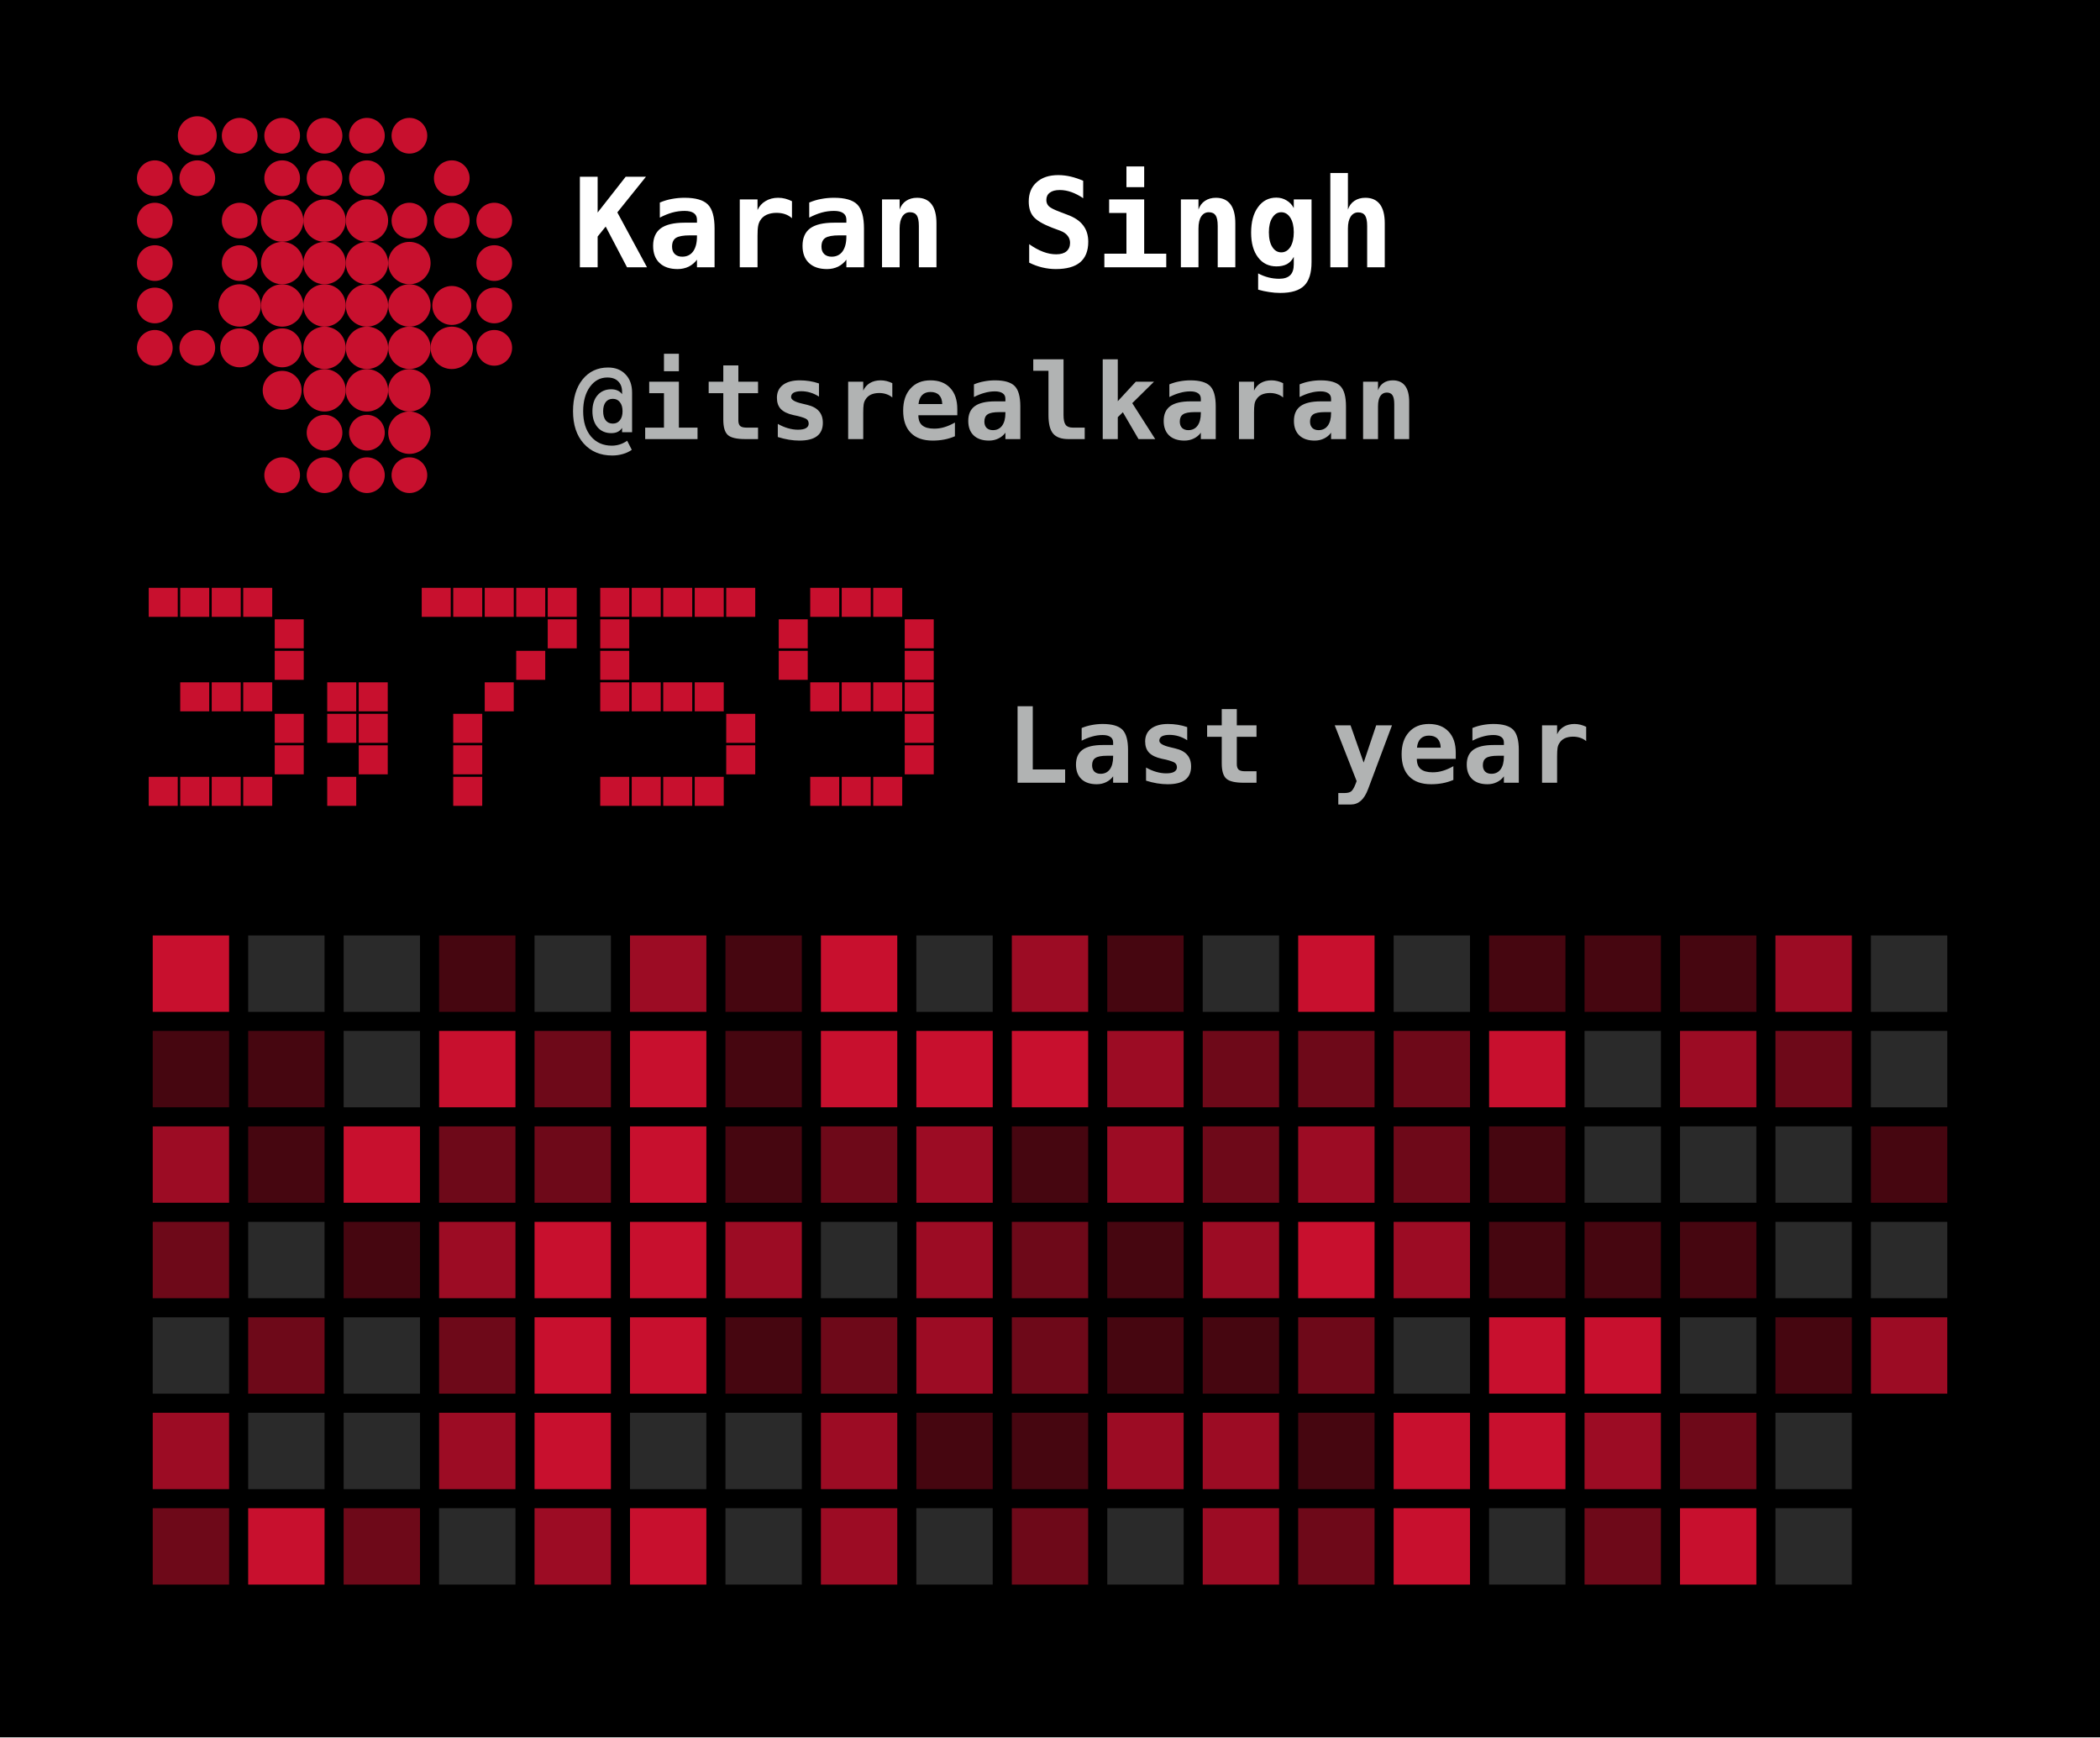
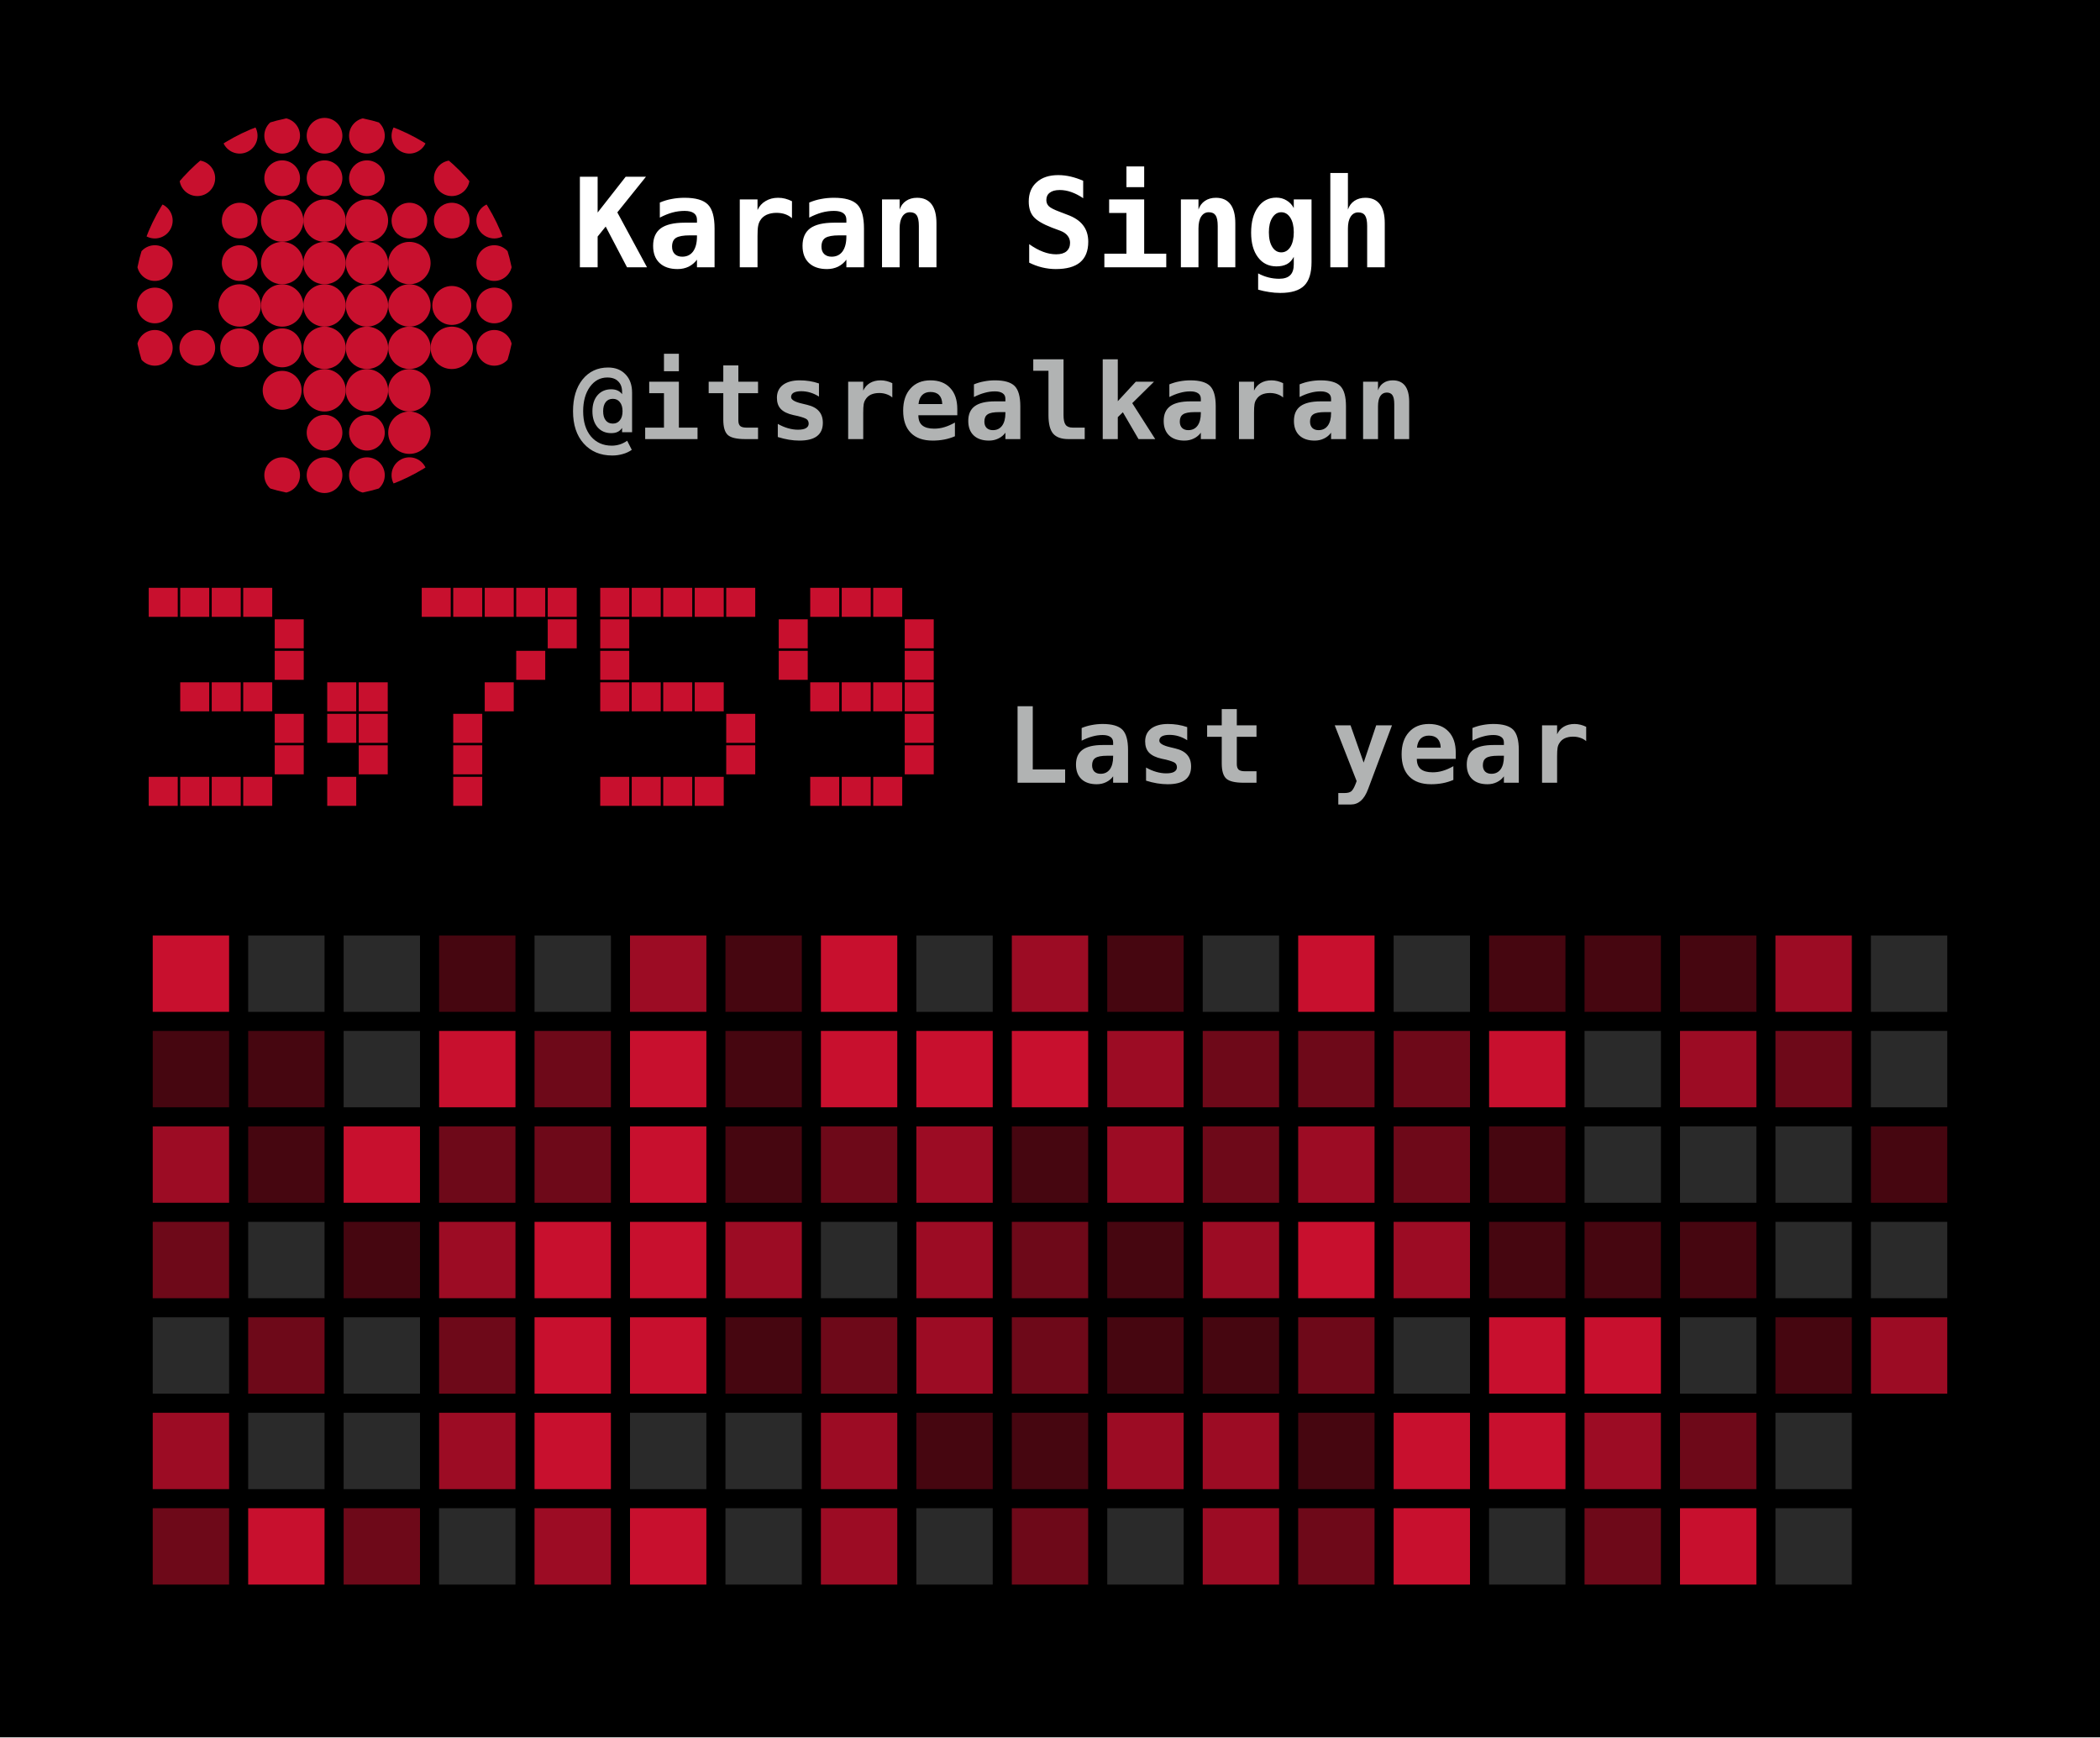
<svg xmlns="http://www.w3.org/2000/svg" width="220" height="182" viewBox="0 0 220 182" role="img">
  <rect width="220" height="182" fill="#000000" />
  <rect x="14" y="14" width="0" height="0" fill="#C8102E" />
-   <circle cx="20.67" cy="14.22" r="2.04" fill="#C8102E" />
-   <circle cx="25.11" cy="14.22" r="1.87" fill="#C8102E" />
-   <circle cx="29.56" cy="14.22" r="1.87" fill="#C8102E" />
-   <circle cx="34.00" cy="14.22" r="1.87" fill="#C8102E" />
-   <circle cx="38.44" cy="14.22" r="1.87" fill="#C8102E" />
-   <circle cx="42.89" cy="14.22" r="1.87" fill="#C8102E" />
-   <circle cx="20.67" cy="18.67" r="1.87" fill="#C8102E" />
-   <circle cx="16.22" cy="18.67" r="1.87" fill="#C8102E" />
-   <circle cx="29.56" cy="18.67" r="1.87" fill="#C8102E" />
-   <circle cx="34.00" cy="18.67" r="1.87" fill="#C8102E" />
-   <circle cx="38.44" cy="18.67" r="1.87" fill="#C8102E" />
-   <circle cx="47.33" cy="18.67" r="1.87" fill="#C8102E" />
-   <circle cx="16.22" cy="23.11" r="1.87" fill="#C8102E" />
-   <circle cx="29.56" cy="23.11" r="2.22" fill="#C8102E" />
-   <circle cx="34.00" cy="23.11" r="2.22" fill="#C8102E" />
-   <circle cx="38.44" cy="23.11" r="2.22" fill="#C8102E" />
-   <circle cx="42.89" cy="23.11" r="1.87" fill="#C8102E" />
-   <circle cx="47.33" cy="23.11" r="1.87" fill="#C8102E" />
-   <circle cx="51.78" cy="23.11" r="1.87" fill="#C8102E" />
-   <circle cx="25.11" cy="23.11" r="1.87" fill="#C8102E" />
-   <circle cx="16.22" cy="27.56" r="1.87" fill="#C8102E" />
-   <circle cx="25.11" cy="27.56" r="1.87" fill="#C8102E" />
-   <circle cx="29.56" cy="27.56" r="2.22" fill="#C8102E" />
-   <circle cx="34.00" cy="27.56" r="2.22" fill="#C8102E" />
-   <circle cx="38.44" cy="27.56" r="2.22" fill="#C8102E" />
-   <circle cx="42.89" cy="27.56" r="2.22" fill="#C8102E" />
-   <circle cx="51.78" cy="27.56" r="1.87" fill="#C8102E" />
-   <circle cx="16.22" cy="32.00" r="1.87" fill="#C8102E" />
-   <circle cx="25.11" cy="32.00" r="2.22" fill="#C8102E" />
-   <circle cx="29.56" cy="32.00" r="2.22" fill="#C8102E" />
-   <circle cx="34.00" cy="32.00" r="2.22" fill="#C8102E" />
-   <circle cx="38.44" cy="32.00" r="2.22" fill="#C8102E" />
-   <circle cx="42.89" cy="32.00" r="2.22" fill="#C8102E" />
-   <circle cx="47.33" cy="32.00" r="2.04" fill="#C8102E" />
-   <circle cx="51.78" cy="32.00" r="1.87" fill="#C8102E" />
-   <circle cx="16.22" cy="36.44" r="1.87" fill="#C8102E" />
-   <circle cx="25.11" cy="36.44" r="2.04" fill="#C8102E" />
-   <circle cx="29.56" cy="36.44" r="2.04" fill="#C8102E" />
-   <circle cx="34.00" cy="36.44" r="2.22" fill="#C8102E" />
-   <circle cx="38.44" cy="36.44" r="2.22" fill="#C8102E" />
-   <circle cx="42.89" cy="36.44" r="2.22" fill="#C8102E" />
-   <circle cx="47.33" cy="36.44" r="2.22" fill="#C8102E" />
-   <circle cx="51.78" cy="36.44" r="1.87" fill="#C8102E" />
-   <circle cx="20.67" cy="36.44" r="1.87" fill="#C8102E" />
-   <circle cx="29.56" cy="40.89" r="2.04" fill="#C8102E" />
-   <circle cx="34.00" cy="40.89" r="2.22" fill="#C8102E" />
-   <circle cx="38.44" cy="40.89" r="2.22" fill="#C8102E" />
-   <circle cx="42.89" cy="40.89" r="2.22" fill="#C8102E" />
-   <circle cx="38.44" cy="45.33" r="1.87" fill="#C8102E" />
-   <circle cx="42.89" cy="45.33" r="2.22" fill="#C8102E" />
-   <circle cx="34.00" cy="45.33" r="1.87" fill="#C8102E" />
-   <circle cx="42.89" cy="49.78" r="1.87" fill="#C8102E" />
-   <circle cx="29.56" cy="49.78" r="1.87" fill="#C8102E" />
-   <circle cx="34.00" cy="49.78" r="1.87" fill="#C8102E" />
-   <circle cx="38.44" cy="49.78" r="1.87" fill="#C8102E" />
+   <clipPath id="pfp">
+     <circle cx="34.00" cy="32.00" r="20.00" />
+   </clipPath>
+   <g clip-path="url(#pfp)">
+     <circle cx="20.67" cy="14.22" r="2.04" fill="#C8102E" />
+     <circle cx="25.11" cy="14.22" r="1.87" fill="#C8102E" />
+     <circle cx="29.56" cy="14.22" r="1.87" fill="#C8102E" />
+     <circle cx="34.00" cy="14.22" r="1.87" fill="#C8102E" />
+     <circle cx="38.44" cy="14.22" r="1.87" fill="#C8102E" />
+     <circle cx="42.89" cy="14.22" r="1.87" fill="#C8102E" />
+     <circle cx="20.67" cy="18.67" r="1.87" fill="#C8102E" />
+     <circle cx="16.22" cy="18.67" r="1.87" fill="#C8102E" />
+     <circle cx="29.56" cy="18.67" r="1.87" fill="#C8102E" />
+     <circle cx="34.00" cy="18.67" r="1.87" fill="#C8102E" />
+     <circle cx="38.44" cy="18.67" r="1.87" fill="#C8102E" />
+     <circle cx="47.33" cy="18.67" r="1.87" fill="#C8102E" />
+     <circle cx="16.22" cy="23.11" r="1.87" fill="#C8102E" />
+     <circle cx="29.56" cy="23.11" r="2.22" fill="#C8102E" />
+     <circle cx="34.00" cy="23.11" r="2.22" fill="#C8102E" />
+     <circle cx="38.44" cy="23.11" r="2.22" fill="#C8102E" />
+     <circle cx="42.89" cy="23.11" r="1.87" fill="#C8102E" />
+     <circle cx="47.33" cy="23.11" r="1.87" fill="#C8102E" />
+     <circle cx="51.78" cy="23.11" r="1.87" fill="#C8102E" />
+     <circle cx="25.11" cy="23.11" r="1.87" fill="#C8102E" />
+     <circle cx="16.22" cy="27.56" r="1.87" fill="#C8102E" />
+     <circle cx="25.11" cy="27.56" r="1.87" fill="#C8102E" />
+     <circle cx="29.56" cy="27.56" r="2.22" fill="#C8102E" />
+     <circle cx="34.00" cy="27.56" r="2.22" fill="#C8102E" />
+     <circle cx="38.44" cy="27.56" r="2.22" fill="#C8102E" />
+     <circle cx="42.89" cy="27.56" r="2.22" fill="#C8102E" />
+     <circle cx="51.78" cy="27.56" r="1.87" fill="#C8102E" />
+     <circle cx="16.22" cy="32.00" r="1.87" fill="#C8102E" />
+     <circle cx="25.11" cy="32.00" r="2.22" fill="#C8102E" />
+     <circle cx="29.56" cy="32.00" r="2.22" fill="#C8102E" />
+     <circle cx="34.00" cy="32.00" r="2.22" fill="#C8102E" />
+     <circle cx="38.44" cy="32.00" r="2.22" fill="#C8102E" />
+     <circle cx="42.89" cy="32.00" r="2.22" fill="#C8102E" />
+     <circle cx="47.33" cy="32.00" r="2.04" fill="#C8102E" />
+     <circle cx="51.78" cy="32.00" r="1.87" fill="#C8102E" />
+     <circle cx="16.22" cy="36.44" r="1.87" fill="#C8102E" />
+     <circle cx="25.11" cy="36.44" r="2.04" fill="#C8102E" />
+     <circle cx="29.56" cy="36.44" r="2.04" fill="#C8102E" />
+     <circle cx="34.00" cy="36.44" r="2.22" fill="#C8102E" />
+     <circle cx="38.44" cy="36.44" r="2.22" fill="#C8102E" />
+     <circle cx="42.89" cy="36.44" r="2.22" fill="#C8102E" />
+     <circle cx="47.33" cy="36.44" r="2.22" fill="#C8102E" />
+     <circle cx="51.78" cy="36.44" r="1.87" fill="#C8102E" />
+     <circle cx="20.67" cy="36.44" r="1.87" fill="#C8102E" />
+     <circle cx="29.56" cy="40.89" r="2.04" fill="#C8102E" />
+     <circle cx="34.00" cy="40.89" r="2.22" fill="#C8102E" />
+     <circle cx="38.44" cy="40.89" r="2.22" fill="#C8102E" />
+     <circle cx="42.89" cy="40.89" r="2.22" fill="#C8102E" />
+     <circle cx="38.44" cy="45.33" r="1.87" fill="#C8102E" />
+     <circle cx="42.89" cy="45.33" r="2.22" fill="#C8102E" />
+     <circle cx="34.00" cy="45.33" r="1.87" fill="#C8102E" />
+     <circle cx="42.89" cy="49.78" r="1.87" fill="#C8102E" />
+     <circle cx="29.56" cy="49.78" r="1.87" fill="#C8102E" />
+     <circle cx="34.00" cy="49.78" r="1.87" fill="#C8102E" />
+     <circle cx="38.44" cy="49.78" r="1.87" fill="#C8102E" />
+   </g>
  <text x="60" y="28" fill="#FFFFFF" text-anchor="start" font-family="ui-monospace, Geist Mono, monospace" font-weight="700" font-size="13" letter-spacing="0" dominant-baseline="auto">Karan Singh</text>
  <text x="60" y="46" fill="#B1B3B3" text-anchor="start" font-family="ui-monospace, Geist Mono, monospace" font-weight="700" font-size="11" letter-spacing="0.2" dominant-baseline="auto">@itsrealkaran</text>
  <rect x="15.58" y="61.58" width="3.04" height="3.04" fill="#C8102E" />
  <rect x="18.88" y="61.58" width="3.04" height="3.04" fill="#C8102E" />
  <rect x="22.18" y="61.58" width="3.04" height="3.04" fill="#C8102E" />
  <rect x="25.48" y="61.58" width="3.04" height="3.04" fill="#C8102E" />
  <rect x="28.78" y="64.88" width="3.04" height="3.04" fill="#C8102E" />
  <rect x="28.78" y="68.18" width="3.04" height="3.04" fill="#C8102E" />
  <rect x="18.88" y="71.48" width="3.04" height="3.04" fill="#C8102E" />
  <rect x="22.18" y="71.48" width="3.04" height="3.04" fill="#C8102E" />
  <rect x="25.48" y="71.48" width="3.04" height="3.04" fill="#C8102E" />
  <rect x="28.78" y="74.78" width="3.04" height="3.04" fill="#C8102E" />
  <rect x="28.78" y="78.08" width="3.04" height="3.04" fill="#C8102E" />
  <rect x="15.58" y="81.38" width="3.04" height="3.04" fill="#C8102E" />
  <rect x="18.88" y="81.38" width="3.04" height="3.04" fill="#C8102E" />
  <rect x="22.18" y="81.38" width="3.04" height="3.04" fill="#C8102E" />
  <rect x="25.48" y="81.38" width="3.04" height="3.04" fill="#C8102E" />
  <rect x="34.28" y="71.48" width="3.04" height="3.04" fill="#C8102E" />
  <rect x="37.58" y="71.48" width="3.04" height="3.04" fill="#C8102E" />
  <rect x="34.28" y="74.78" width="3.04" height="3.04" fill="#C8102E" />
  <rect x="37.58" y="74.78" width="3.04" height="3.04" fill="#C8102E" />
  <rect x="37.58" y="78.08" width="3.04" height="3.04" fill="#C8102E" />
  <rect x="34.28" y="81.38" width="3.04" height="3.04" fill="#C8102E" />
  <rect x="44.18" y="61.58" width="3.04" height="3.04" fill="#C8102E" />
  <rect x="47.48" y="61.58" width="3.04" height="3.04" fill="#C8102E" />
  <rect x="50.78" y="61.58" width="3.04" height="3.04" fill="#C8102E" />
  <rect x="54.08" y="61.58" width="3.04" height="3.04" fill="#C8102E" />
  <rect x="57.38" y="61.58" width="3.04" height="3.04" fill="#C8102E" />
  <rect x="57.38" y="64.88" width="3.04" height="3.04" fill="#C8102E" />
  <rect x="54.08" y="68.18" width="3.04" height="3.04" fill="#C8102E" />
  <rect x="50.78" y="71.48" width="3.04" height="3.04" fill="#C8102E" />
  <rect x="47.48" y="74.78" width="3.04" height="3.04" fill="#C8102E" />
  <rect x="47.48" y="78.08" width="3.04" height="3.04" fill="#C8102E" />
  <rect x="47.48" y="81.38" width="3.04" height="3.04" fill="#C8102E" />
  <rect x="62.88" y="61.58" width="3.04" height="3.04" fill="#C8102E" />
  <rect x="66.18" y="61.58" width="3.04" height="3.04" fill="#C8102E" />
  <rect x="69.48" y="61.58" width="3.04" height="3.04" fill="#C8102E" />
  <rect x="72.78" y="61.58" width="3.04" height="3.04" fill="#C8102E" />
  <rect x="76.08" y="61.58" width="3.04" height="3.04" fill="#C8102E" />
  <rect x="62.88" y="64.88" width="3.04" height="3.04" fill="#C8102E" />
  <rect x="62.88" y="68.18" width="3.04" height="3.04" fill="#C8102E" />
  <rect x="62.88" y="71.48" width="3.04" height="3.04" fill="#C8102E" />
  <rect x="66.18" y="71.48" width="3.04" height="3.04" fill="#C8102E" />
  <rect x="69.48" y="71.48" width="3.04" height="3.04" fill="#C8102E" />
  <rect x="72.78" y="71.48" width="3.04" height="3.04" fill="#C8102E" />
  <rect x="76.08" y="74.78" width="3.04" height="3.04" fill="#C8102E" />
  <rect x="76.08" y="78.08" width="3.04" height="3.04" fill="#C8102E" />
  <rect x="62.88" y="81.38" width="3.04" height="3.04" fill="#C8102E" />
  <rect x="66.18" y="81.38" width="3.04" height="3.04" fill="#C8102E" />
  <rect x="69.48" y="81.38" width="3.04" height="3.04" fill="#C8102E" />
  <rect x="72.78" y="81.38" width="3.04" height="3.04" fill="#C8102E" />
  <rect x="84.88" y="61.58" width="3.04" height="3.04" fill="#C8102E" />
  <rect x="88.18" y="61.58" width="3.04" height="3.04" fill="#C8102E" />
  <rect x="91.48" y="61.58" width="3.04" height="3.04" fill="#C8102E" />
  <rect x="81.58" y="64.88" width="3.04" height="3.04" fill="#C8102E" />
  <rect x="94.78" y="64.88" width="3.04" height="3.04" fill="#C8102E" />
  <rect x="81.58" y="68.18" width="3.04" height="3.04" fill="#C8102E" />
  <rect x="94.78" y="68.18" width="3.04" height="3.04" fill="#C8102E" />
  <rect x="84.88" y="71.48" width="3.04" height="3.04" fill="#C8102E" />
  <rect x="88.18" y="71.48" width="3.04" height="3.04" fill="#C8102E" />
  <rect x="91.48" y="71.48" width="3.04" height="3.04" fill="#C8102E" />
  <rect x="94.78" y="71.48" width="3.04" height="3.04" fill="#C8102E" />
  <rect x="94.78" y="74.78" width="3.04" height="3.04" fill="#C8102E" />
  <rect x="94.78" y="78.08" width="3.04" height="3.04" fill="#C8102E" />
  <rect x="84.88" y="81.38" width="3.04" height="3.04" fill="#C8102E" />
  <rect x="88.18" y="81.38" width="3.04" height="3.04" fill="#C8102E" />
  <rect x="91.48" y="81.38" width="3.04" height="3.04" fill="#C8102E" />
  <text x="105.4" y="82.0" fill="#B1B3B3" text-anchor="start" font-family="ui-monospace, Geist Mono, monospace" font-weight="700" font-size="11" letter-spacing="0.2" dominant-baseline="auto">Last year</text>
  <rect x="16" y="98" width="8" height="8" fill="#C8102E" />
  <rect x="16" y="108" width="8" height="8" fill="#C8102E" opacity="0.35" />
  <rect x="16" y="118" width="8" height="8" fill="#C8102E" opacity="0.78" />
  <rect x="16" y="128" width="8" height="8" fill="#C8102E" opacity="0.55" />
  <rect x="16" y="138" width="8" height="8" fill="#2A2A2A" />
  <rect x="16" y="148" width="8" height="8" fill="#C8102E" opacity="0.78" />
  <rect x="16" y="158" width="8" height="8" fill="#C8102E" opacity="0.55" />
  <rect x="26" y="98" width="8" height="8" fill="#2A2A2A" />
  <rect x="26" y="108" width="8" height="8" fill="#C8102E" opacity="0.35" />
  <rect x="26" y="118" width="8" height="8" fill="#C8102E" opacity="0.35" />
  <rect x="26" y="128" width="8" height="8" fill="#2A2A2A" />
  <rect x="26" y="138" width="8" height="8" fill="#C8102E" opacity="0.55" />
  <rect x="26" y="148" width="8" height="8" fill="#2A2A2A" />
  <rect x="26" y="158" width="8" height="8" fill="#C8102E" />
  <rect x="36" y="98" width="8" height="8" fill="#2A2A2A" />
  <rect x="36" y="108" width="8" height="8" fill="#2A2A2A" />
  <rect x="36" y="118" width="8" height="8" fill="#C8102E" />
  <rect x="36" y="128" width="8" height="8" fill="#C8102E" opacity="0.35" />
  <rect x="36" y="138" width="8" height="8" fill="#2A2A2A" />
  <rect x="36" y="148" width="8" height="8" fill="#2A2A2A" />
  <rect x="36" y="158" width="8" height="8" fill="#C8102E" opacity="0.55" />
  <rect x="46" y="98" width="8" height="8" fill="#C8102E" opacity="0.35" />
  <rect x="46" y="108" width="8" height="8" fill="#C8102E" />
  <rect x="46" y="118" width="8" height="8" fill="#C8102E" opacity="0.55" />
  <rect x="46" y="128" width="8" height="8" fill="#C8102E" opacity="0.78" />
  <rect x="46" y="138" width="8" height="8" fill="#C8102E" opacity="0.55" />
  <rect x="46" y="148" width="8" height="8" fill="#C8102E" opacity="0.78" />
  <rect x="46" y="158" width="8" height="8" fill="#2A2A2A" />
  <rect x="56" y="98" width="8" height="8" fill="#2A2A2A" />
  <rect x="56" y="108" width="8" height="8" fill="#C8102E" opacity="0.55" />
  <rect x="56" y="118" width="8" height="8" fill="#C8102E" opacity="0.55" />
  <rect x="56" y="128" width="8" height="8" fill="#C8102E" />
  <rect x="56" y="138" width="8" height="8" fill="#C8102E" />
  <rect x="56" y="148" width="8" height="8" fill="#C8102E" />
  <rect x="56" y="158" width="8" height="8" fill="#C8102E" opacity="0.78" />
  <rect x="66" y="98" width="8" height="8" fill="#C8102E" opacity="0.78" />
  <rect x="66" y="108" width="8" height="8" fill="#C8102E" />
  <rect x="66" y="118" width="8" height="8" fill="#C8102E" />
  <rect x="66" y="128" width="8" height="8" fill="#C8102E" />
  <rect x="66" y="138" width="8" height="8" fill="#C8102E" />
  <rect x="66" y="148" width="8" height="8" fill="#2A2A2A" />
  <rect x="66" y="158" width="8" height="8" fill="#C8102E" />
  <rect x="76" y="98" width="8" height="8" fill="#C8102E" opacity="0.35" />
  <rect x="76" y="108" width="8" height="8" fill="#C8102E" opacity="0.35" />
  <rect x="76" y="118" width="8" height="8" fill="#C8102E" opacity="0.35" />
  <rect x="76" y="128" width="8" height="8" fill="#C8102E" opacity="0.78" />
  <rect x="76" y="138" width="8" height="8" fill="#C8102E" opacity="0.35" />
  <rect x="76" y="148" width="8" height="8" fill="#2A2A2A" />
  <rect x="76" y="158" width="8" height="8" fill="#2A2A2A" />
  <rect x="86" y="98" width="8" height="8" fill="#C8102E" />
  <rect x="86" y="108" width="8" height="8" fill="#C8102E" />
  <rect x="86" y="118" width="8" height="8" fill="#C8102E" opacity="0.55" />
  <rect x="86" y="128" width="8" height="8" fill="#2A2A2A" />
  <rect x="86" y="138" width="8" height="8" fill="#C8102E" opacity="0.55" />
  <rect x="86" y="148" width="8" height="8" fill="#C8102E" opacity="0.78" />
  <rect x="86" y="158" width="8" height="8" fill="#C8102E" opacity="0.78" />
  <rect x="96" y="98" width="8" height="8" fill="#2A2A2A" />
  <rect x="96" y="108" width="8" height="8" fill="#C8102E" />
  <rect x="96" y="118" width="8" height="8" fill="#C8102E" opacity="0.78" />
  <rect x="96" y="128" width="8" height="8" fill="#C8102E" opacity="0.78" />
  <rect x="96" y="138" width="8" height="8" fill="#C8102E" opacity="0.78" />
  <rect x="96" y="148" width="8" height="8" fill="#C8102E" opacity="0.35" />
  <rect x="96" y="158" width="8" height="8" fill="#2A2A2A" />
  <rect x="106" y="98" width="8" height="8" fill="#C8102E" opacity="0.78" />
  <rect x="106" y="108" width="8" height="8" fill="#C8102E" />
  <rect x="106" y="118" width="8" height="8" fill="#C8102E" opacity="0.35" />
  <rect x="106" y="128" width="8" height="8" fill="#C8102E" opacity="0.55" />
  <rect x="106" y="138" width="8" height="8" fill="#C8102E" opacity="0.55" />
  <rect x="106" y="148" width="8" height="8" fill="#C8102E" opacity="0.35" />
  <rect x="106" y="158" width="8" height="8" fill="#C8102E" opacity="0.55" />
  <rect x="116" y="98" width="8" height="8" fill="#C8102E" opacity="0.35" />
  <rect x="116" y="108" width="8" height="8" fill="#C8102E" opacity="0.78" />
  <rect x="116" y="118" width="8" height="8" fill="#C8102E" opacity="0.78" />
  <rect x="116" y="128" width="8" height="8" fill="#C8102E" opacity="0.35" />
  <rect x="116" y="138" width="8" height="8" fill="#C8102E" opacity="0.35" />
  <rect x="116" y="148" width="8" height="8" fill="#C8102E" opacity="0.78" />
  <rect x="116" y="158" width="8" height="8" fill="#2A2A2A" />
  <rect x="126" y="98" width="8" height="8" fill="#2A2A2A" />
  <rect x="126" y="108" width="8" height="8" fill="#C8102E" opacity="0.55" />
  <rect x="126" y="118" width="8" height="8" fill="#C8102E" opacity="0.55" />
  <rect x="126" y="128" width="8" height="8" fill="#C8102E" opacity="0.78" />
  <rect x="126" y="138" width="8" height="8" fill="#C8102E" opacity="0.35" />
  <rect x="126" y="148" width="8" height="8" fill="#C8102E" opacity="0.78" />
  <rect x="126" y="158" width="8" height="8" fill="#C8102E" opacity="0.78" />
  <rect x="136" y="98" width="8" height="8" fill="#C8102E" />
  <rect x="136" y="108" width="8" height="8" fill="#C8102E" opacity="0.55" />
  <rect x="136" y="118" width="8" height="8" fill="#C8102E" opacity="0.78" />
  <rect x="136" y="128" width="8" height="8" fill="#C8102E" />
  <rect x="136" y="138" width="8" height="8" fill="#C8102E" opacity="0.55" />
  <rect x="136" y="148" width="8" height="8" fill="#C8102E" opacity="0.35" />
  <rect x="136" y="158" width="8" height="8" fill="#C8102E" opacity="0.55" />
  <rect x="146" y="98" width="8" height="8" fill="#2A2A2A" />
  <rect x="146" y="108" width="8" height="8" fill="#C8102E" opacity="0.55" />
  <rect x="146" y="118" width="8" height="8" fill="#C8102E" opacity="0.55" />
  <rect x="146" y="128" width="8" height="8" fill="#C8102E" opacity="0.78" />
  <rect x="146" y="138" width="8" height="8" fill="#2A2A2A" />
  <rect x="146" y="148" width="8" height="8" fill="#C8102E" />
  <rect x="146" y="158" width="8" height="8" fill="#C8102E" />
  <rect x="156" y="98" width="8" height="8" fill="#C8102E" opacity="0.35" />
  <rect x="156" y="108" width="8" height="8" fill="#C8102E" />
  <rect x="156" y="118" width="8" height="8" fill="#C8102E" opacity="0.35" />
  <rect x="156" y="128" width="8" height="8" fill="#C8102E" opacity="0.35" />
  <rect x="156" y="138" width="8" height="8" fill="#C8102E" />
  <rect x="156" y="148" width="8" height="8" fill="#C8102E" />
  <rect x="156" y="158" width="8" height="8" fill="#2A2A2A" />
  <rect x="166" y="98" width="8" height="8" fill="#C8102E" opacity="0.35" />
  <rect x="166" y="108" width="8" height="8" fill="#2A2A2A" />
  <rect x="166" y="118" width="8" height="8" fill="#2A2A2A" />
  <rect x="166" y="128" width="8" height="8" fill="#C8102E" opacity="0.35" />
  <rect x="166" y="138" width="8" height="8" fill="#C8102E" />
  <rect x="166" y="148" width="8" height="8" fill="#C8102E" opacity="0.78" />
  <rect x="166" y="158" width="8" height="8" fill="#C8102E" opacity="0.55" />
  <rect x="176" y="98" width="8" height="8" fill="#C8102E" opacity="0.35" />
  <rect x="176" y="108" width="8" height="8" fill="#C8102E" opacity="0.78" />
  <rect x="176" y="118" width="8" height="8" fill="#2A2A2A" />
  <rect x="176" y="128" width="8" height="8" fill="#C8102E" opacity="0.35" />
  <rect x="176" y="138" width="8" height="8" fill="#2A2A2A" />
  <rect x="176" y="148" width="8" height="8" fill="#C8102E" opacity="0.55" />
  <rect x="176" y="158" width="8" height="8" fill="#C8102E" />
  <rect x="186" y="98" width="8" height="8" fill="#C8102E" opacity="0.78" />
  <rect x="186" y="108" width="8" height="8" fill="#C8102E" opacity="0.55" />
  <rect x="186" y="118" width="8" height="8" fill="#2A2A2A" />
  <rect x="186" y="128" width="8" height="8" fill="#2A2A2A" />
  <rect x="186" y="138" width="8" height="8" fill="#C8102E" opacity="0.35" />
  <rect x="186" y="148" width="8" height="8" fill="#2A2A2A" />
  <rect x="186" y="158" width="8" height="8" fill="#2A2A2A" />
  <rect x="196" y="98" width="8" height="8" fill="#2A2A2A" />
  <rect x="196" y="108" width="8" height="8" fill="#2A2A2A" />
  <rect x="196" y="118" width="8" height="8" fill="#C8102E" opacity="0.35" />
  <rect x="196" y="128" width="8" height="8" fill="#2A2A2A" />
  <rect x="196" y="138" width="8" height="8" fill="#C8102E" opacity="0.78" />
</svg>
